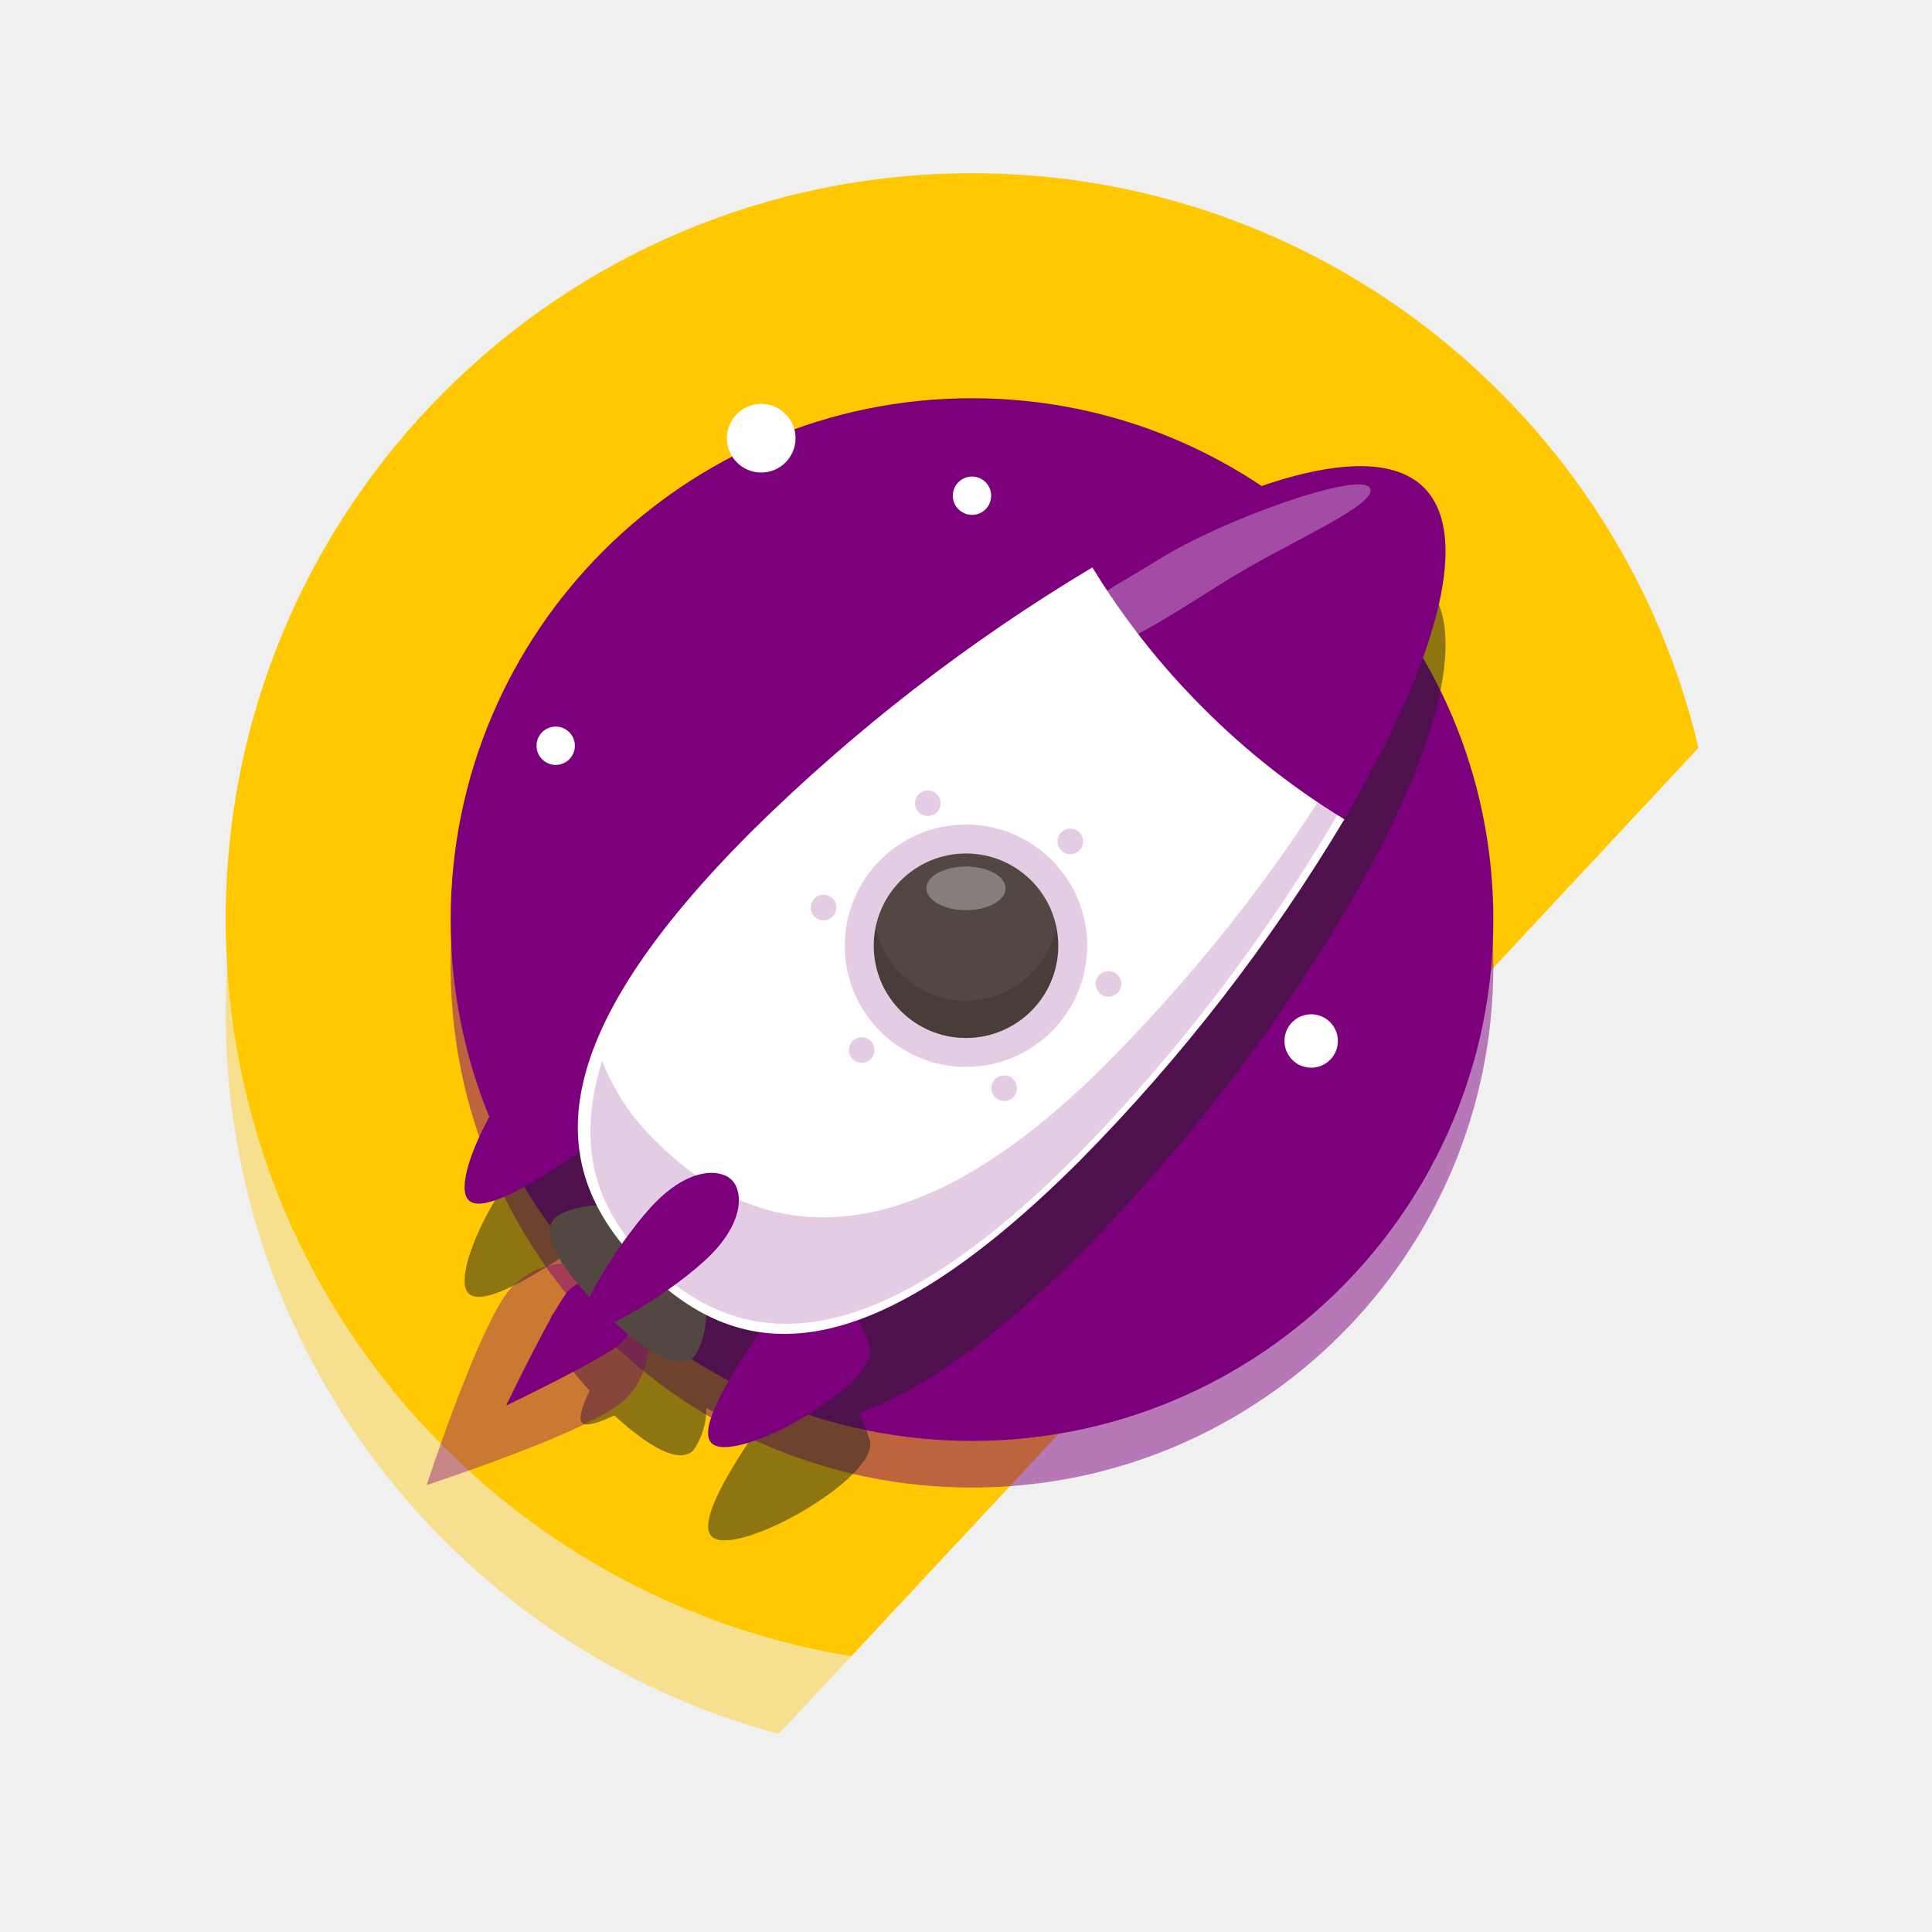
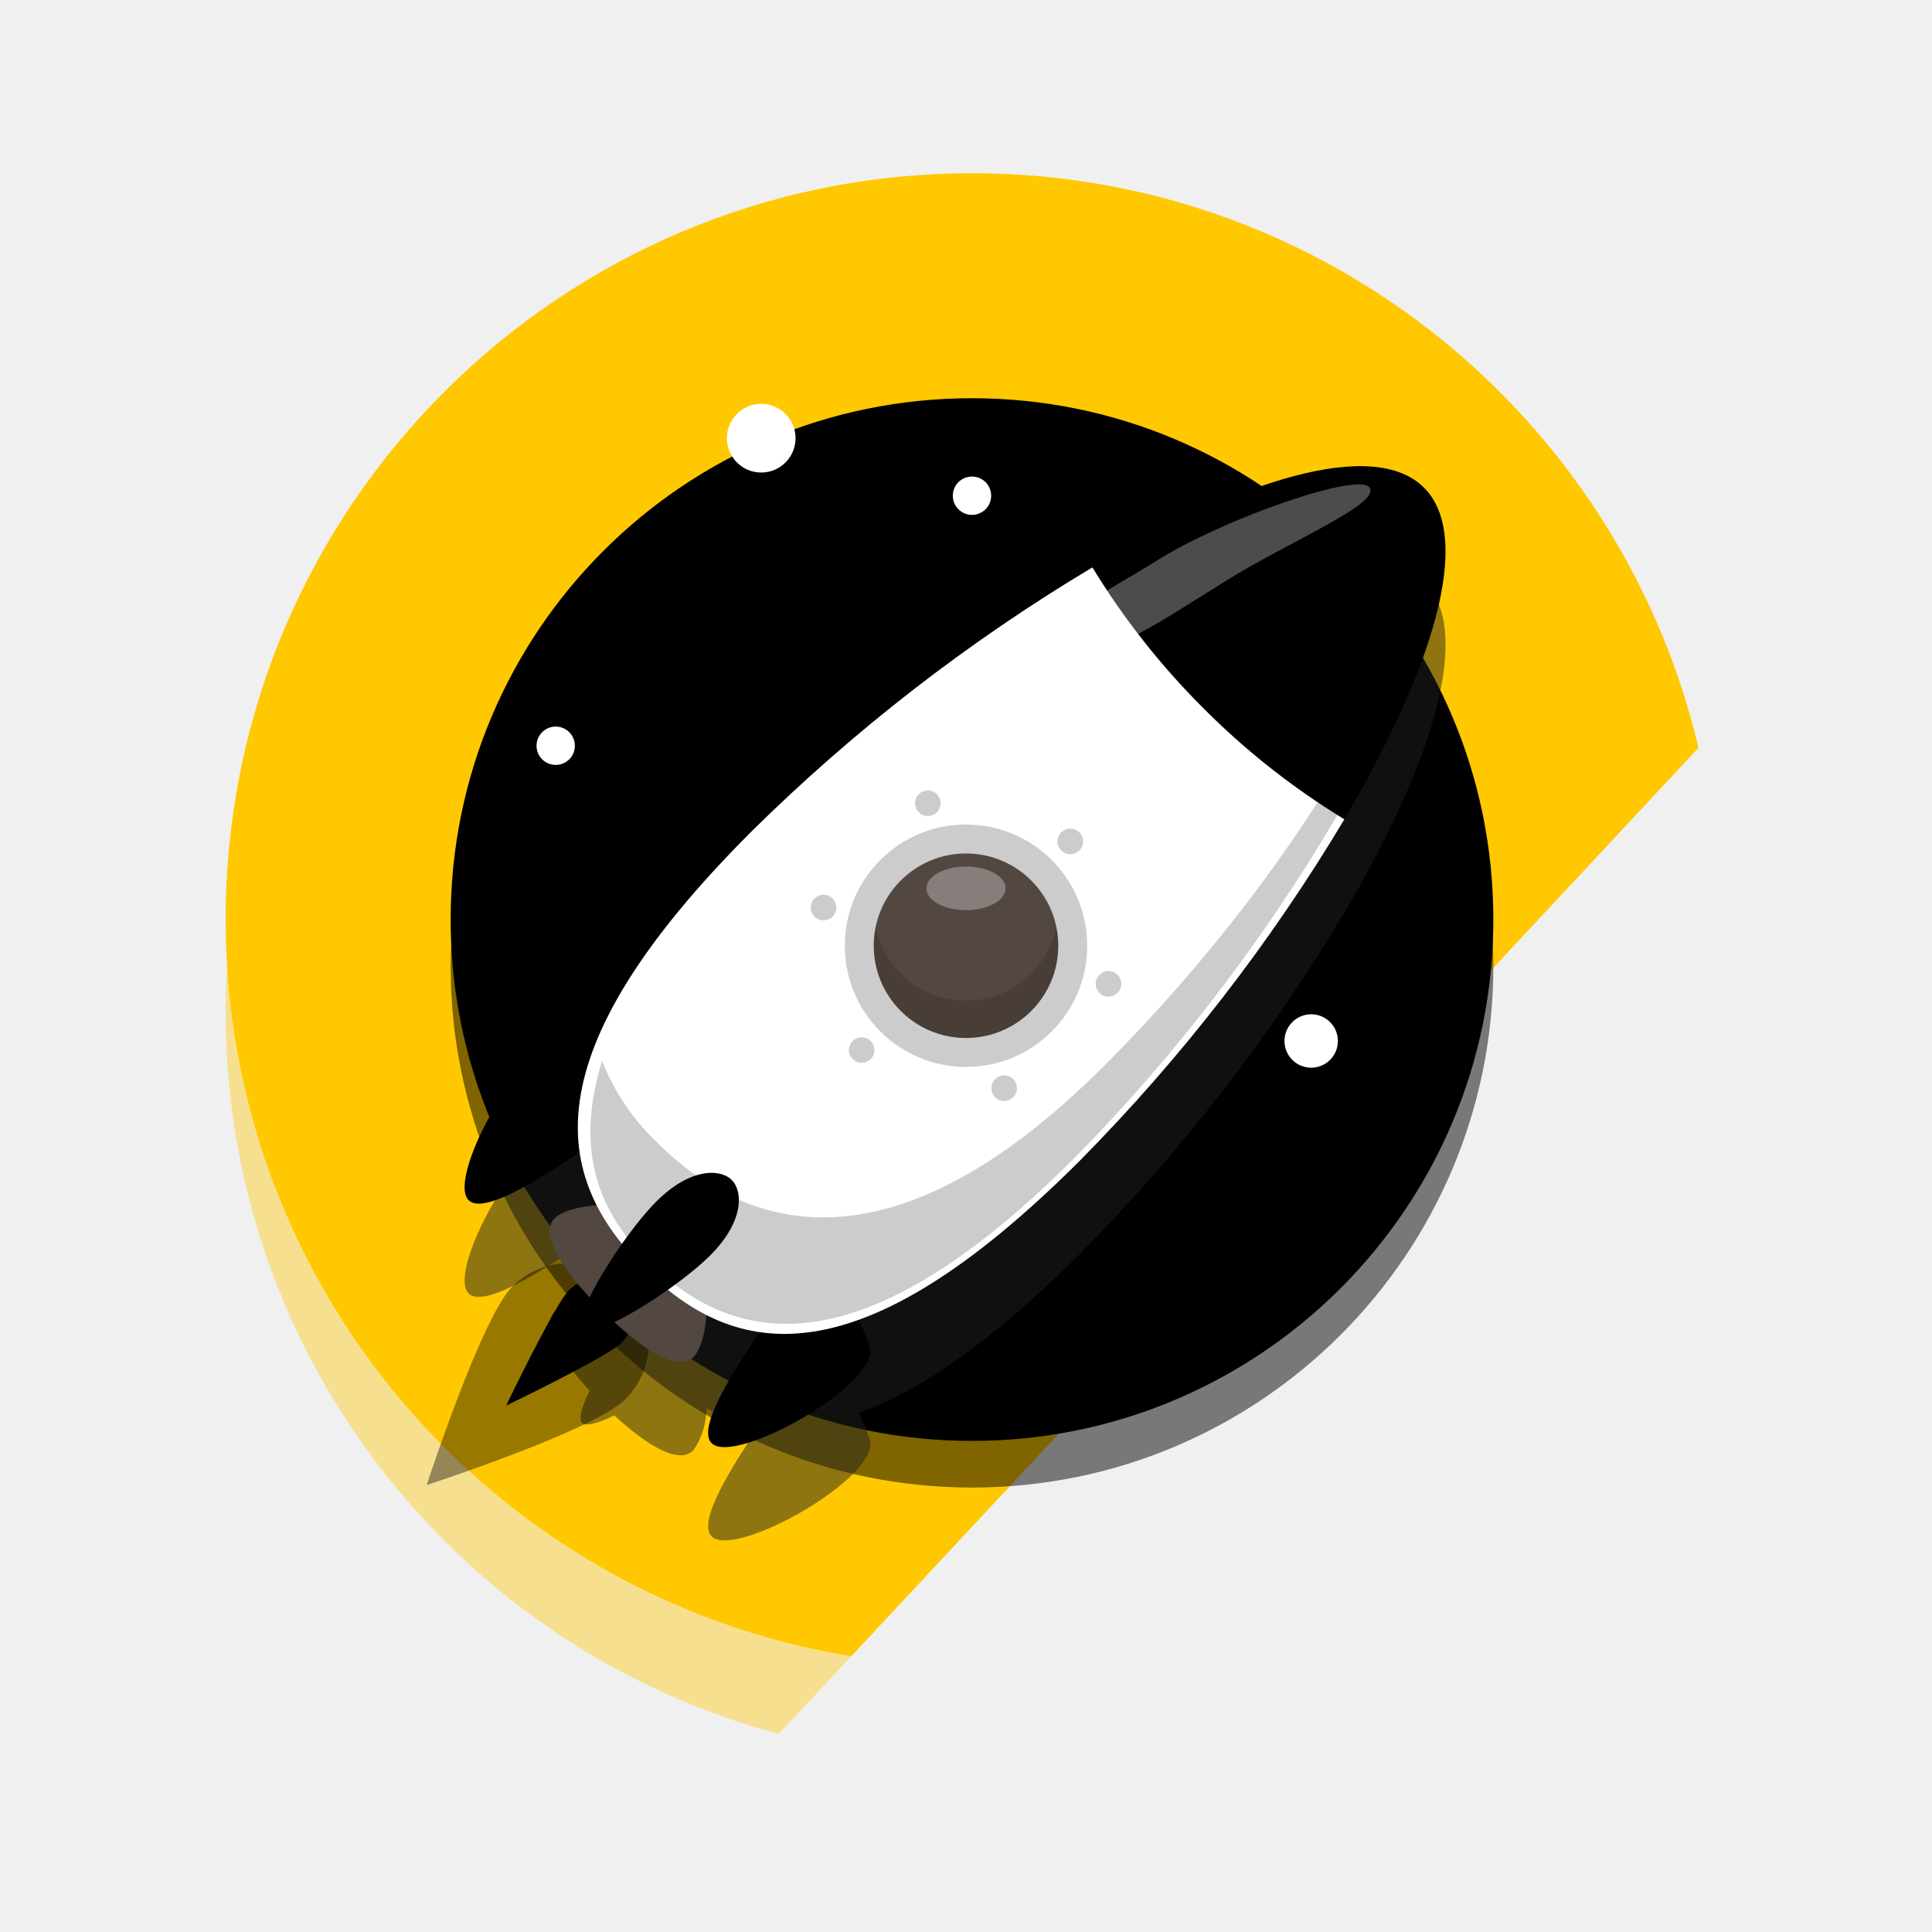
<svg xmlns="http://www.w3.org/2000/svg" width="207.1px" height="207.1px" viewBox="-5 0 207.1 207.1">
  <defs>
    <clipPath id="clip-path">
      <path id="Path_44" data-name="Path 44" d="M1008.309,551.7V493.023h-197.1v207.1h58.675Z" fill="none" />
    </clipPath>
  </defs>
  <g id="Group_46" data-name="Group 46" transform="translate(-811.208 -493.023)">
    <g id="Group_44" data-name="Group 44">
      <g id="Group_43" data-name="Group 43" clip-path="url(#clip-path)">
        <circle id="Ellipse_77" data-name="Ellipse 77" cx="80" cy="80" r="80" transform="translate(830.4 521.595)" fill="#ffc800" opacity="0.4" />
        <circle id="Ellipse_78" data-name="Ellipse 78" cx="80" cy="80" r="80" transform="translate(830.4 511.595)" fill="#ffc800" />
      </g>
    </g>
-     <circle id="Ellipse_79" data-name="Ellipse 79" cx="55.885" cy="55.885" r="55.885" transform="translate(854.516 540.71)" fill="#7c007c" opacity="0.5" />
-     <circle id="Ellipse_80" data-name="Ellipse 80" cx="55.885" cy="55.885" r="55.885" transform="translate(854.516 535.71)" fill="#7c007c" />
+     <circle id="Ellipse_79" data-name="Ellipse 79" cx="55.885" cy="55.885" r="55.885" transform="translate(854.516 540.71)" fill="#000000" opacity="0.5" />
+     <circle id="Ellipse_80" data-name="Ellipse 80" cx="55.885" cy="55.885" r="55.885" transform="translate(854.516 535.71)" fill="#000000" />
    <g id="Group_45" data-name="Group 45">
      <circle id="Ellipse_81" data-name="Ellipse 81" cx="2.863" cy="2.863" r="2.863" transform="translate(943.897 601.748)" fill="#fff" />
      <path id="Path_45" data-name="Path 45" d="M958.855,555.3c-5.422-5.422-19.773-.77-35.548,8.541a192.692,192.692,0,0,0-36.559,28.322c-9.441,9.441-14.729,17.2-17.085,23.744a17.452,17.452,0,0,0-2.888-1.189c-4.009-1.173-12.844,14.56-10.32,16.967,1.562,1.49,7.172-1.969,11.889-5.178a18.374,18.374,0,0,0,1.837,5.728,7.673,7.673,0,0,0-4.525,1.395c-1.516,1.517.419,4.852,3.755,8.46-.83,1.711-1.225,3.048-.809,3.463s1.751.021,3.462-.809c3.608,3.335,6.944,5.271,8.46,3.755a7.675,7.675,0,0,0,1.4-4.525,18.369,18.369,0,0,0,5.727,1.836c-3.209,4.717-6.667,10.327-5.178,11.889,2.408,2.524,18.14-6.31,16.967-10.32a17.352,17.352,0,0,0-1.189-2.887c6.542-2.357,14.3-7.644,23.744-17.085a192.719,192.719,0,0,0,28.323-36.559C959.625,575.076,964.277,560.726,958.855,555.3Z" fill="#1f211e" opacity="0.5" />
-       <path id="Path_46" data-name="Path 46" d="M873.237,643.02c-3.341,3.341-21.291,9.193-21.291,9.193s5.851-17.95,9.192-21.291a8.555,8.555,0,0,1,12.1,12.1Z" fill="#7c007c" opacity="0.4" />
-       <path id="Path_47" data-name="Path 47" d="M872.839,636.951c-1.555,1.555-12.375,6.743-12.375,6.743s5.189-10.82,6.744-12.375a3.982,3.982,0,1,1,5.631,5.632Z" fill="#7c007c" />
+       <path id="Path_46" data-name="Path 46" d="M873.237,643.02c-3.341,3.341-21.291,9.193-21.291,9.193s5.851-17.95,9.192-21.291a8.555,8.555,0,0,1,12.1,12.1Z" fill="#000000" opacity="0.4" />
+       <path id="Path_47" data-name="Path 47" d="M872.839,636.951c-1.555,1.555-12.375,6.743-12.375,6.743s5.189-10.82,6.744-12.375a3.982,3.982,0,1,1,5.631,5.632Z" fill="#000000" />
      <path id="Path_48" data-name="Path 48" d="M880.524,638.5c-1.705,1.7-5.708-.95-9.813-5.055s-6.76-8.109-5.055-9.814,9.243-2.586,13.349,1.52S882.229,636.8,880.524,638.5Z" fill="#534741" />
-       <path id="Path_49" data-name="Path 49" d="M856.455,621.689c-2.524-2.407,6.311-18.14,10.32-16.967s10.928,5.856,8.115,7.358S858.98,624.1,856.455,621.689Z" fill="#7c007c" />
-       <path id="Path_50" data-name="Path 50" d="M882.469,647.7c2.408,2.524,18.14-6.31,16.967-10.32s-5.856-10.928-7.358-8.115S880.062,645.179,882.469,647.7Z" fill="#7c007c" />
+       <path id="Path_49" data-name="Path 49" d="M856.455,621.689c-2.524-2.407,6.311-18.14,10.32-16.967s10.928,5.856,8.115,7.358S858.98,624.1,856.455,621.689Z" fill="#000000" />
+       <path id="Path_50" data-name="Path 50" d="M882.469,647.7c2.408,2.524,18.14-6.31,16.967-10.32s-5.856-10.928-7.358-8.115S880.062,645.179,882.469,647.7Z" fill="#000000" />
      <path id="Path_51" data-name="Path 51" d="M923.307,553.845a192.686,192.686,0,0,0-36.56,28.322c-23.878,23.879-21.268,37.048-11.536,46.78s22.9,12.343,46.78-11.536a192.719,192.719,0,0,0,28.323-36.559Z" fill="#fff" />
-       <path id="Path_52" data-name="Path 52" d="M935.212,568.947a80.255,80.255,0,0,0,15.1,11.9c9.311-15.776,13.963-30.126,8.541-35.548s-19.772-.77-35.548,8.541A80.288,80.288,0,0,0,935.212,568.947Z" fill="#7c007c" />
-       <path id="Path_53" data-name="Path 53" d="M924.75,607.095c-23.156,23.237-38.83,17.752-48.242,8.256a24.006,24.006,0,0,1-5.758-8.615c-2.831,9.15-.7,15.791,4.758,21.3,9.412,9.5,23.148,12.043,46.242-11.256a187.842,187.842,0,0,0,27.392-35.671c8.291-14.173,13.755-28.16,10.319-34.26C961.162,558.591,946.907,584.86,924.75,607.095Z" fill="#7c007c" opacity="0.2" />
-       <circle id="Ellipse_82" data-name="Ellipse 82" cx="12.992" cy="12.992" r="12.992" transform="translate(896.767 581.408)" fill="#7c007c" opacity="0.2" />
+       <path id="Path_52" data-name="Path 52" d="M935.212,568.947a80.255,80.255,0,0,0,15.1,11.9c9.311-15.776,13.963-30.126,8.541-35.548s-19.772-.77-35.548,8.541A80.288,80.288,0,0,0,935.212,568.947Z" fill="#000000" />
+       <path id="Path_53" data-name="Path 53" d="M924.75,607.095c-23.156,23.237-38.83,17.752-48.242,8.256a24.006,24.006,0,0,1-5.758-8.615c-2.831,9.15-.7,15.791,4.758,21.3,9.412,9.5,23.148,12.043,46.242-11.256a187.842,187.842,0,0,0,27.392-35.671c8.291-14.173,13.755-28.16,10.319-34.26C961.162,558.591,946.907,584.86,924.75,607.095Z" fill="#000000" opacity="0.2" />
+       <circle id="Ellipse_82" data-name="Ellipse 82" cx="12.992" cy="12.992" r="12.992" transform="translate(896.767 581.408)" fill="#000000" opacity="0.2" />
      <circle id="Ellipse_83" data-name="Ellipse 83" cx="9.889" cy="9.889" r="9.889" transform="translate(899.87 584.511)" fill="#534741" />
      <path id="Path_54" data-name="Path 54" d="M916.751,597.392a9.883,9.883,0,0,1-16.673-4.992,9.886,9.886,0,1,0,19.361,0A9.836,9.836,0,0,1,916.751,597.392Z" fill="#534741" opacity="0.2" style="mix-blend-mode: multiply;isolation: isolate" />
      <ellipse id="Ellipse_84" data-name="Ellipse 84" cx="4.245" cy="2.342" rx="4.245" ry="2.342" transform="translate(905.513 585.907)" fill="#fff" opacity="0.3" />
-       <circle id="Ellipse_85" data-name="Ellipse 85" cx="1.371" cy="1.371" r="1.371" transform="translate(919.568 581.848)" fill="#7c007c" opacity="0.2" />
-       <circle id="Ellipse_86" data-name="Ellipse 86" cx="1.371" cy="1.371" r="1.371" transform="translate(904.295 577.756)" fill="#7c007c" opacity="0.2" />
-       <circle id="Ellipse_87" data-name="Ellipse 87" cx="1.371" cy="1.371" r="1.371" transform="translate(893.114 588.936)" fill="#7c007c" opacity="0.2" />
-       <circle id="Ellipse_88" data-name="Ellipse 88" cx="1.371" cy="1.371" r="1.371" transform="translate(897.207 604.209)" fill="#7c007c" opacity="0.2" />
-       <circle id="Ellipse_89" data-name="Ellipse 89" cx="1.371" cy="1.371" r="1.371" transform="translate(912.48 608.302)" fill="#7c007c" opacity="0.2" />
-       <circle id="Ellipse_90" data-name="Ellipse 90" cx="1.371" cy="1.371" r="1.371" transform="translate(923.66 597.121)" fill="#7c007c" opacity="0.2" />
-       <path id="Path_55" data-name="Path 55" d="M882.342,627.593c-3.65,3.65-12.536,9.168-13.741,7.964s4.314-10.09,7.965-13.741,6.879-3.512,8.083-2.307S885.993,623.942,882.342,627.593Z" fill="#7c007c" />
+       <circle id="Ellipse_85" data-name="Ellipse 85" cx="1.371" cy="1.371" r="1.371" transform="translate(919.568 581.848)" fill="#000000" opacity="0.2" />
+       <circle id="Ellipse_86" data-name="Ellipse 86" cx="1.371" cy="1.371" r="1.371" transform="translate(904.295 577.756)" fill="#000000" opacity="0.2" />
+       <circle id="Ellipse_87" data-name="Ellipse 87" cx="1.371" cy="1.371" r="1.371" transform="translate(893.114 588.936)" fill="#000000" opacity="0.2" />
+       <circle id="Ellipse_88" data-name="Ellipse 88" cx="1.371" cy="1.371" r="1.371" transform="translate(897.207 604.209)" fill="#000000" opacity="0.2" />
+       <circle id="Ellipse_89" data-name="Ellipse 89" cx="1.371" cy="1.371" r="1.371" transform="translate(912.48 608.302)" fill="#000000" opacity="0.2" />
+       <circle id="Ellipse_90" data-name="Ellipse 90" cx="1.371" cy="1.371" r="1.371" transform="translate(923.66 597.121)" fill="#000000" opacity="0.2" />
+       <path id="Path_55" data-name="Path 55" d="M882.342,627.593c-3.65,3.65-12.536,9.168-13.741,7.964s4.314-10.09,7.965-13.741,6.879-3.512,8.083-2.307S885.993,623.942,882.342,627.593Z" fill="#000000" />
      <path id="Path_56" data-name="Path 56" d="M953.035,545.31c1.107,1.77-8.643,5.737-15.609,10.094s-12.369,7.992-13.85,6.52c-3.678-3.659-.126-4.573,6.841-8.93S951.928,543.54,953.035,545.31Z" fill="#fff" opacity="0.3" />
      <circle id="Ellipse_91" data-name="Ellipse 91" cx="3.68" cy="3.68" r="3.68" transform="translate(884.126 536.316)" fill="#fff" />
      <circle id="Ellipse_92" data-name="Ellipse 92" cx="2.055" cy="2.055" r="2.055" transform="translate(908.345 544.106)" fill="#fff" />
      <circle id="Ellipse_93" data-name="Ellipse 93" cx="2.055" cy="2.055" r="2.055" transform="translate(863.722 570.909)" fill="#fff" />
    </g>
  </g>
</svg>
